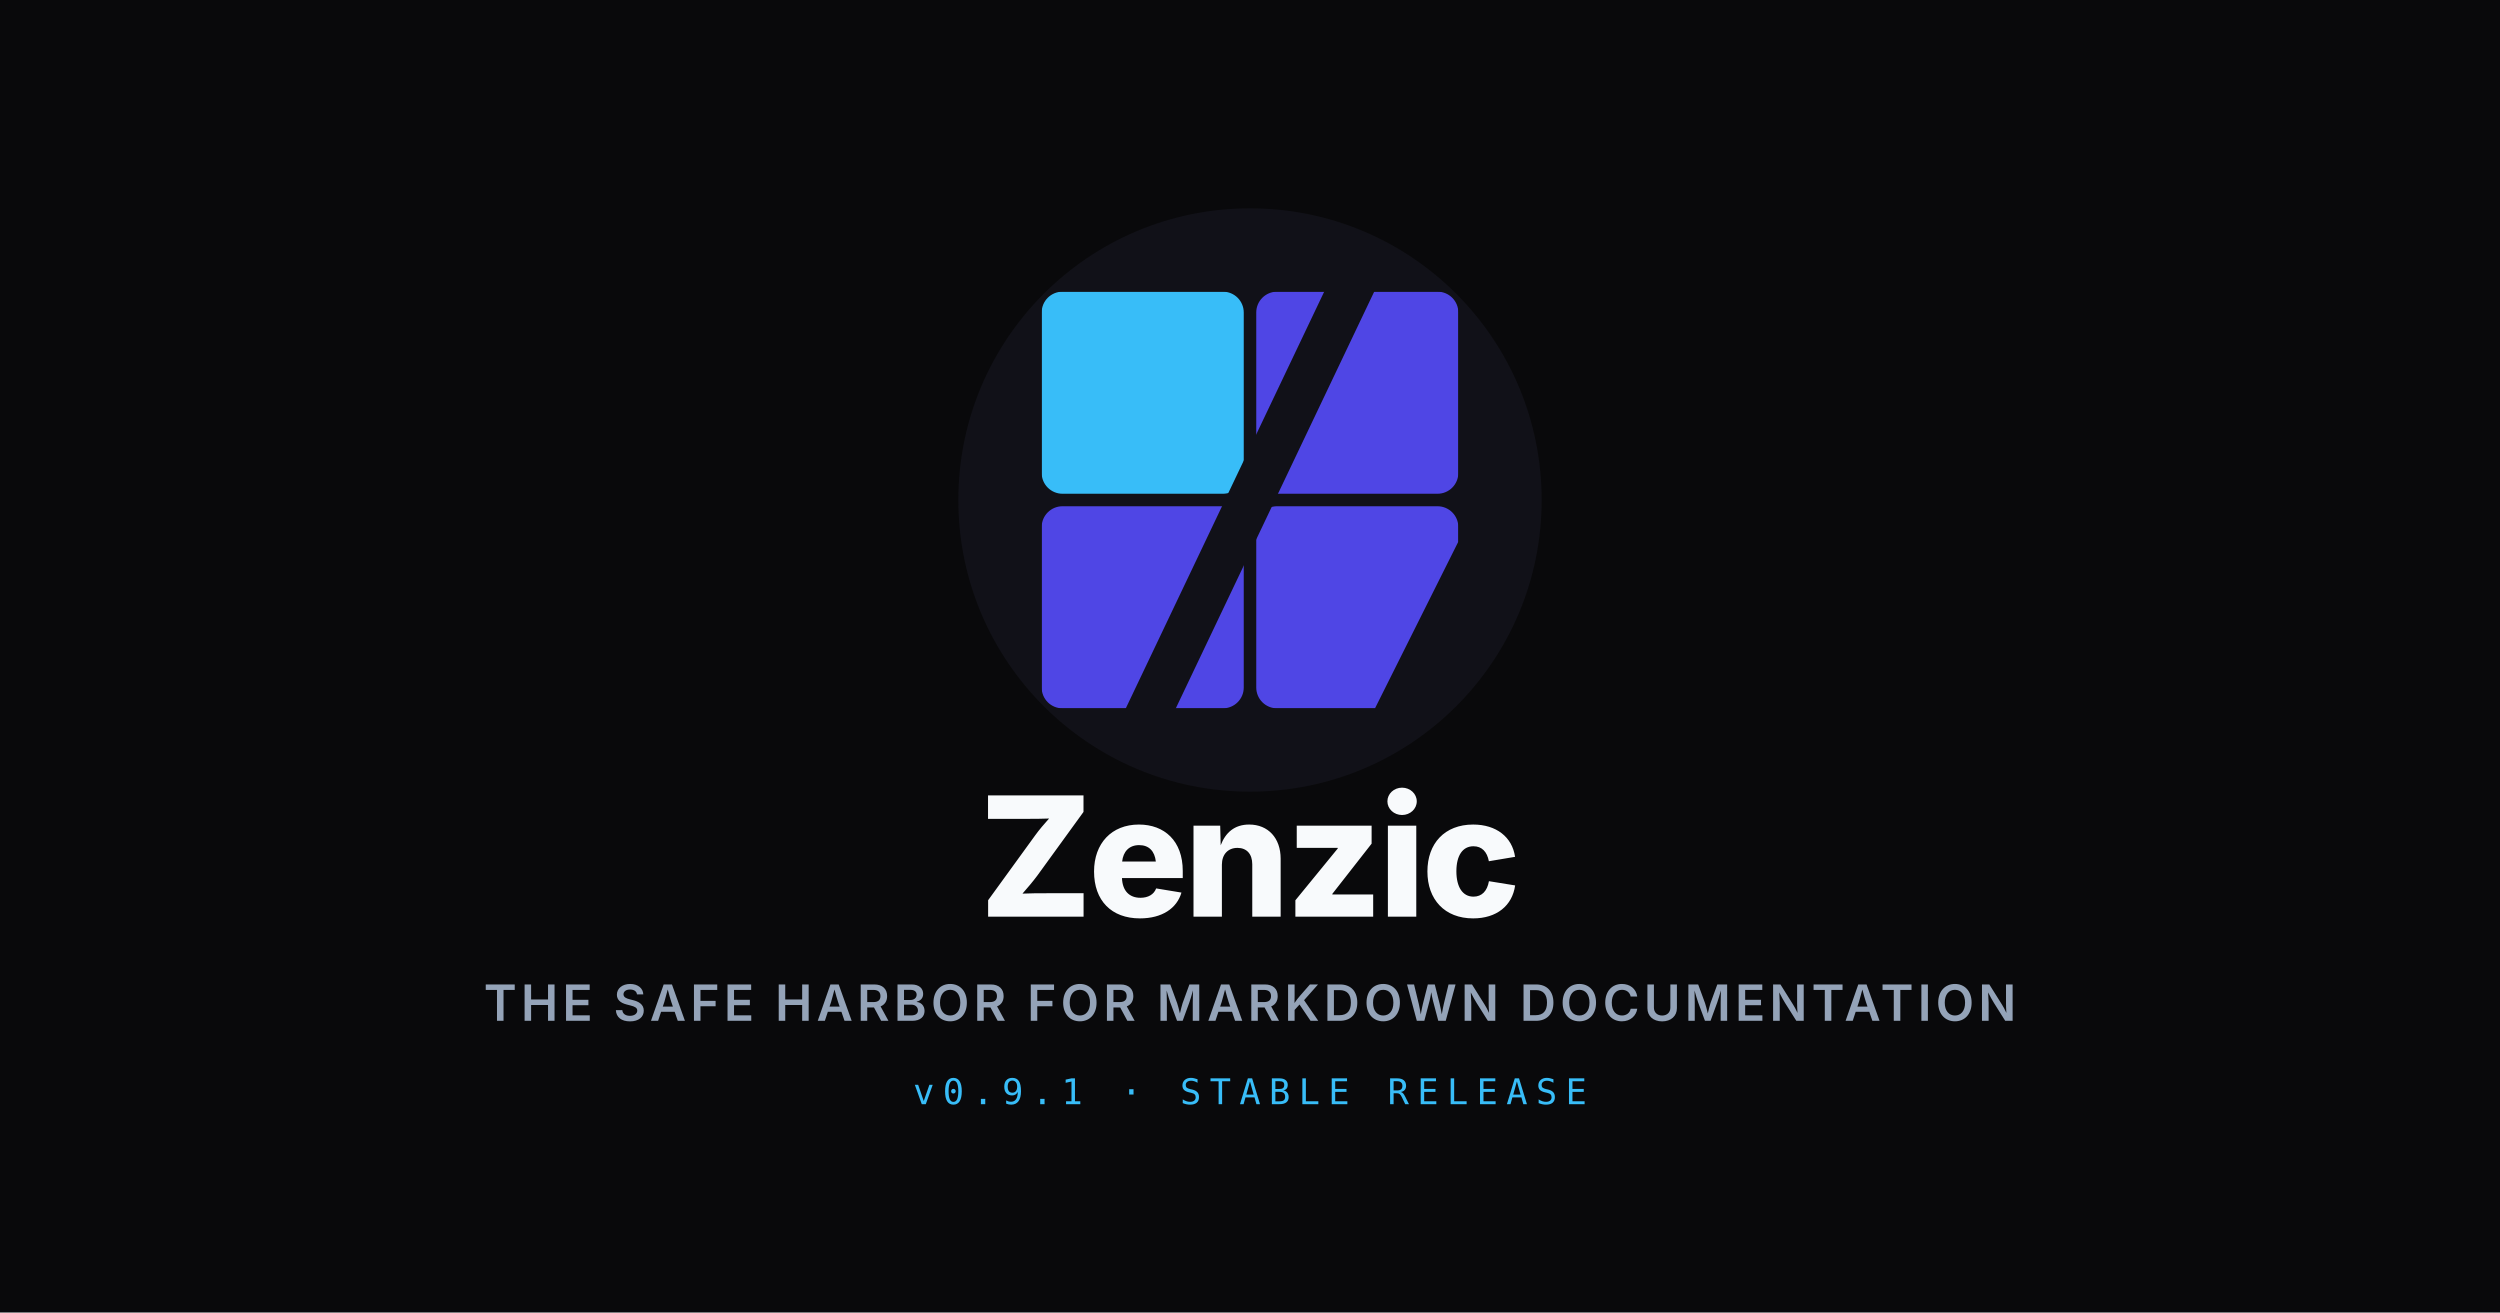
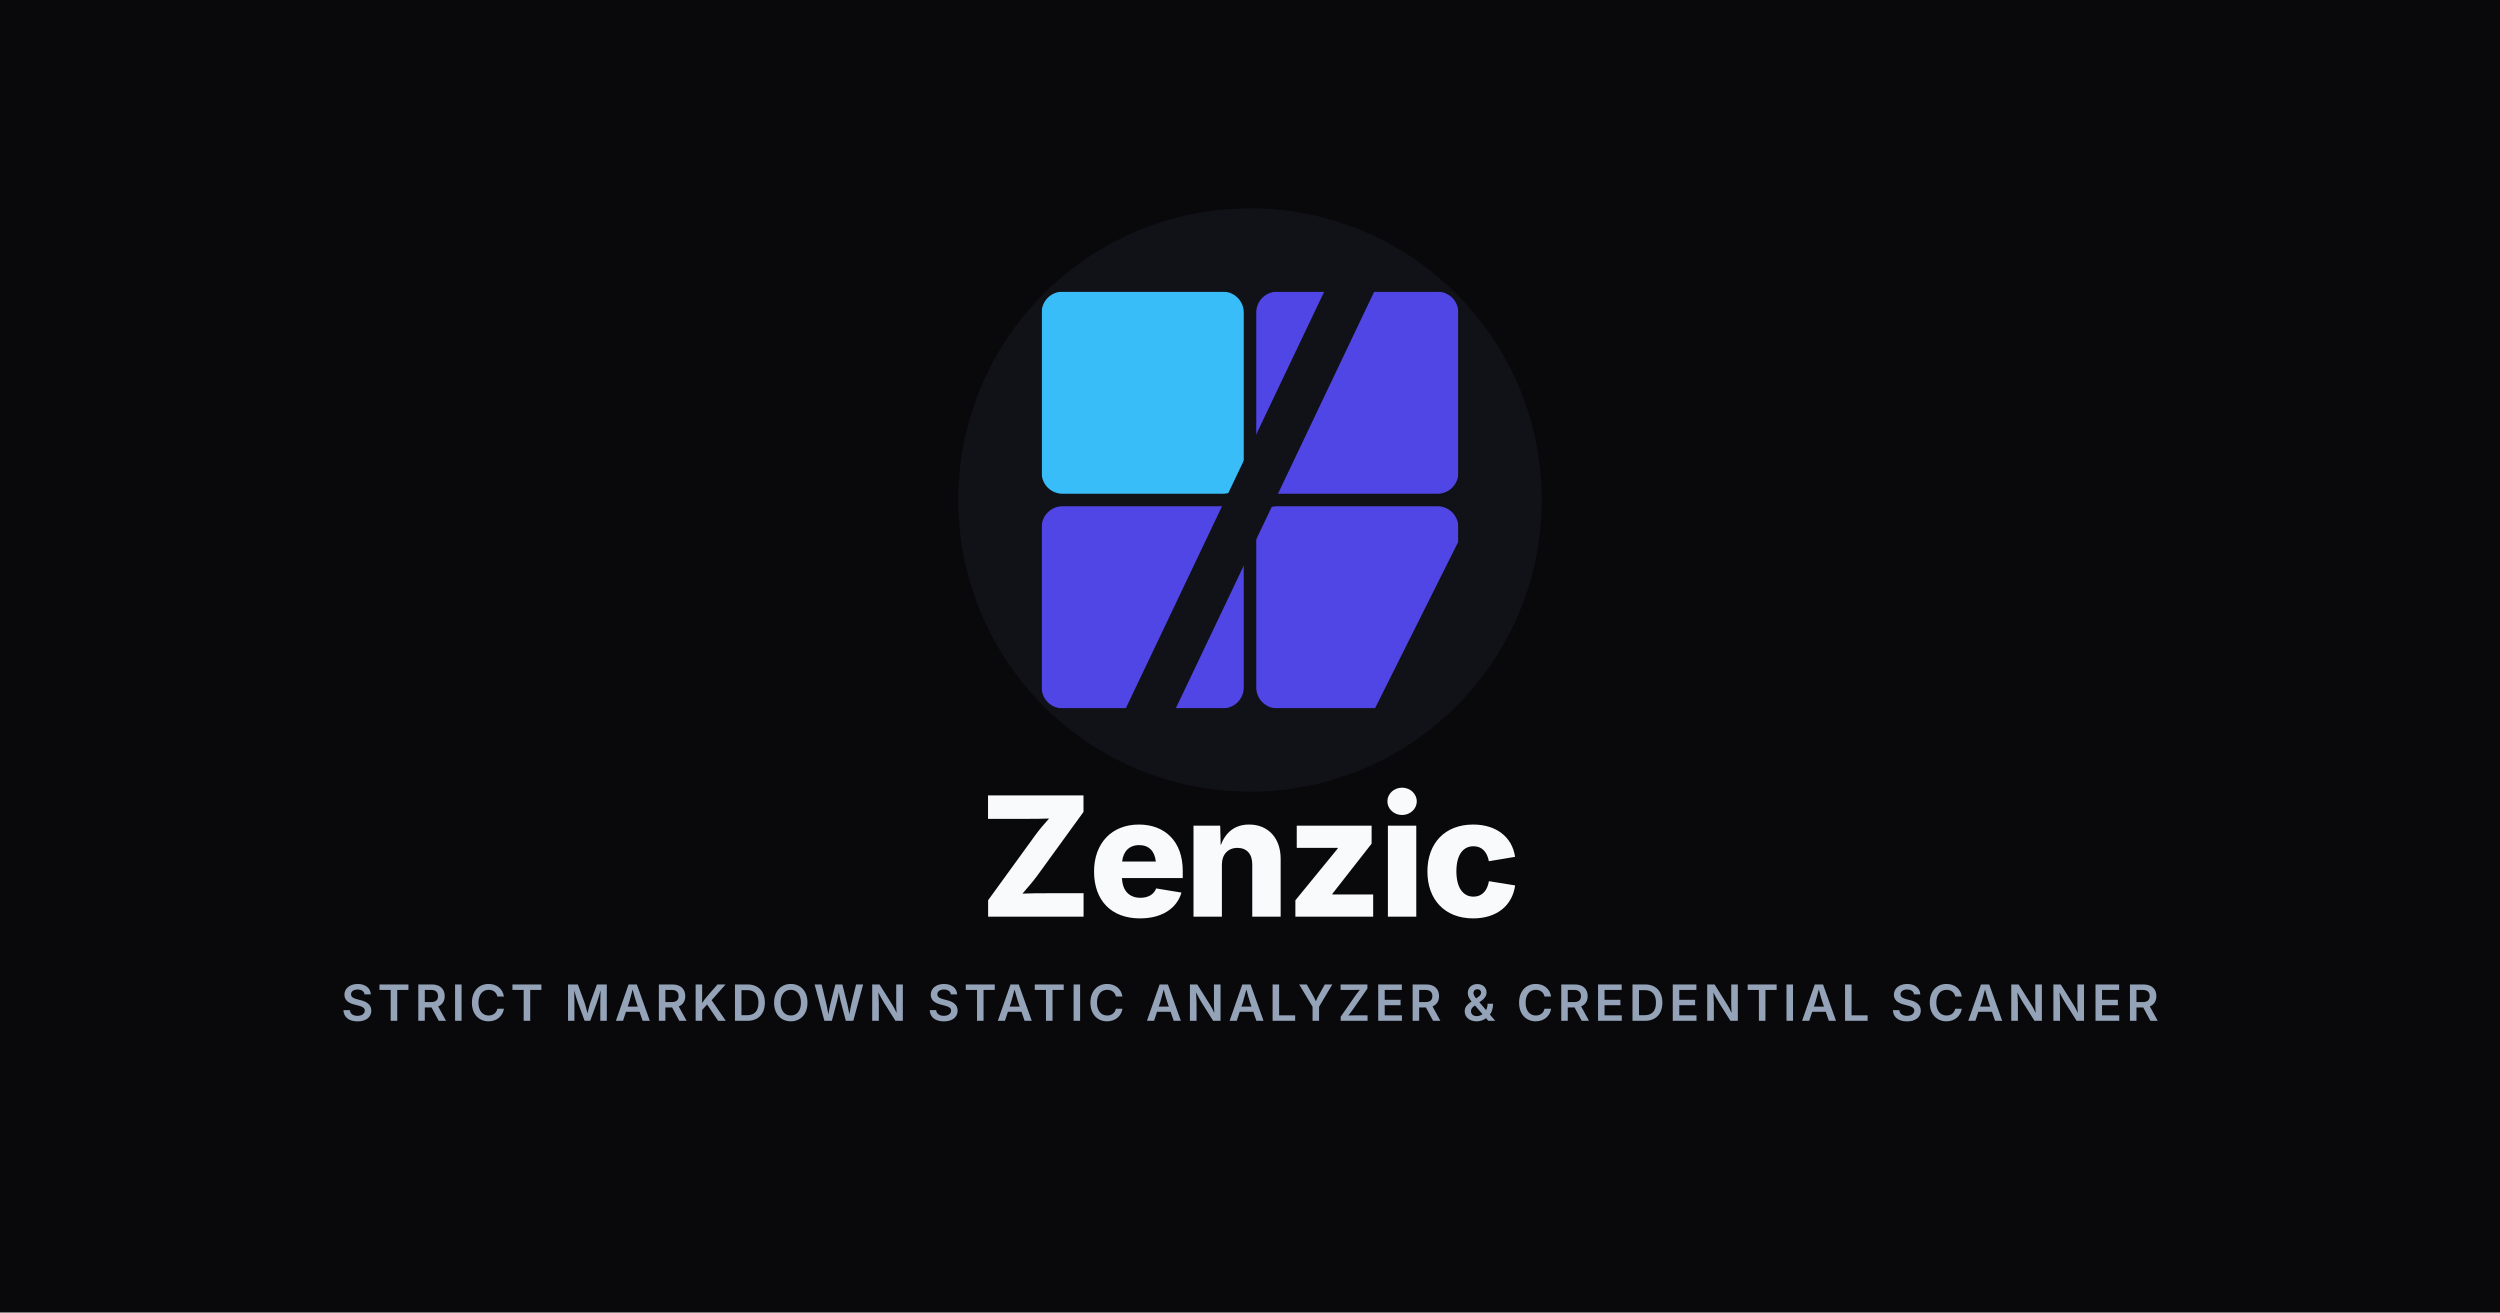
<svg xmlns="http://www.w3.org/2000/svg" viewBox="0 0 1200 630">
  <defs>
    <clipPath id="br-clip-og">
      <rect x="103" y="103" width="97" height="97" rx="10" />
    </clipPath>
    <mask id="slash-cut-og">
      <rect x="0" y="0" width="200" height="200" fill="white" />
      <polygon points="162,-5 138,-5 38,205 62,205" fill="black" />
    </mask>
  </defs>
  <rect x="0" y="0" width="1200" height="630" fill="#09090b" />
  <circle cx="600" cy="240" r="140" fill="#111118" />
  <g transform="translate(500, 140) scale(1)">
    <g mask="url(#slash-cut-og)">
      <rect x="0" y="0" width="97" height="97" rx="10" fill="#38bdf8" />
      <rect x="103" y="0" width="97" height="97" rx="10" fill="#4f46e5" />
      <rect x="0" y="103" width="97" height="97" rx="10" fill="#4f46e5" />
      <g clip-path="url(#br-clip-og)">
        <polygon points="103,103 200,103 200,120 160,200 103,200" fill="#4f46e5" />
      </g>
    </g>
  </g>
  <text x="600" y="440" font-family="system-ui, -apple-system, sans-serif" font-weight="800" font-size="80" fill="#f8fafc" text-anchor="middle" letter-spacing="-2">Zenzic</text>
-   <text x="600" y="490" font-family="system-ui, -apple-system, sans-serif" font-weight="600" font-size="24" fill="#94a3b8" text-anchor="middle" letter-spacing="2">THE SAFE HARBOR FOR MARKDOWN DOCUMENTATION</text>
-   <text x="600" y="530" font-family="ui-monospace, SFMono-Regular, monospace" font-weight="500" font-size="17" fill="#38bdf8" text-anchor="middle" letter-spacing="4">v0.9.1 · STABLE RELEASE</text>
+   <text x="600" y="490" font-family="system-ui, -apple-system, sans-serif" font-weight="600" font-size="24" fill="#94a3b8" text-anchor="middle" letter-spacing="2">STRICT MARKDOWN STATIC ANALYZER &amp; CREDENTIAL SCANNER</text>
</svg>
